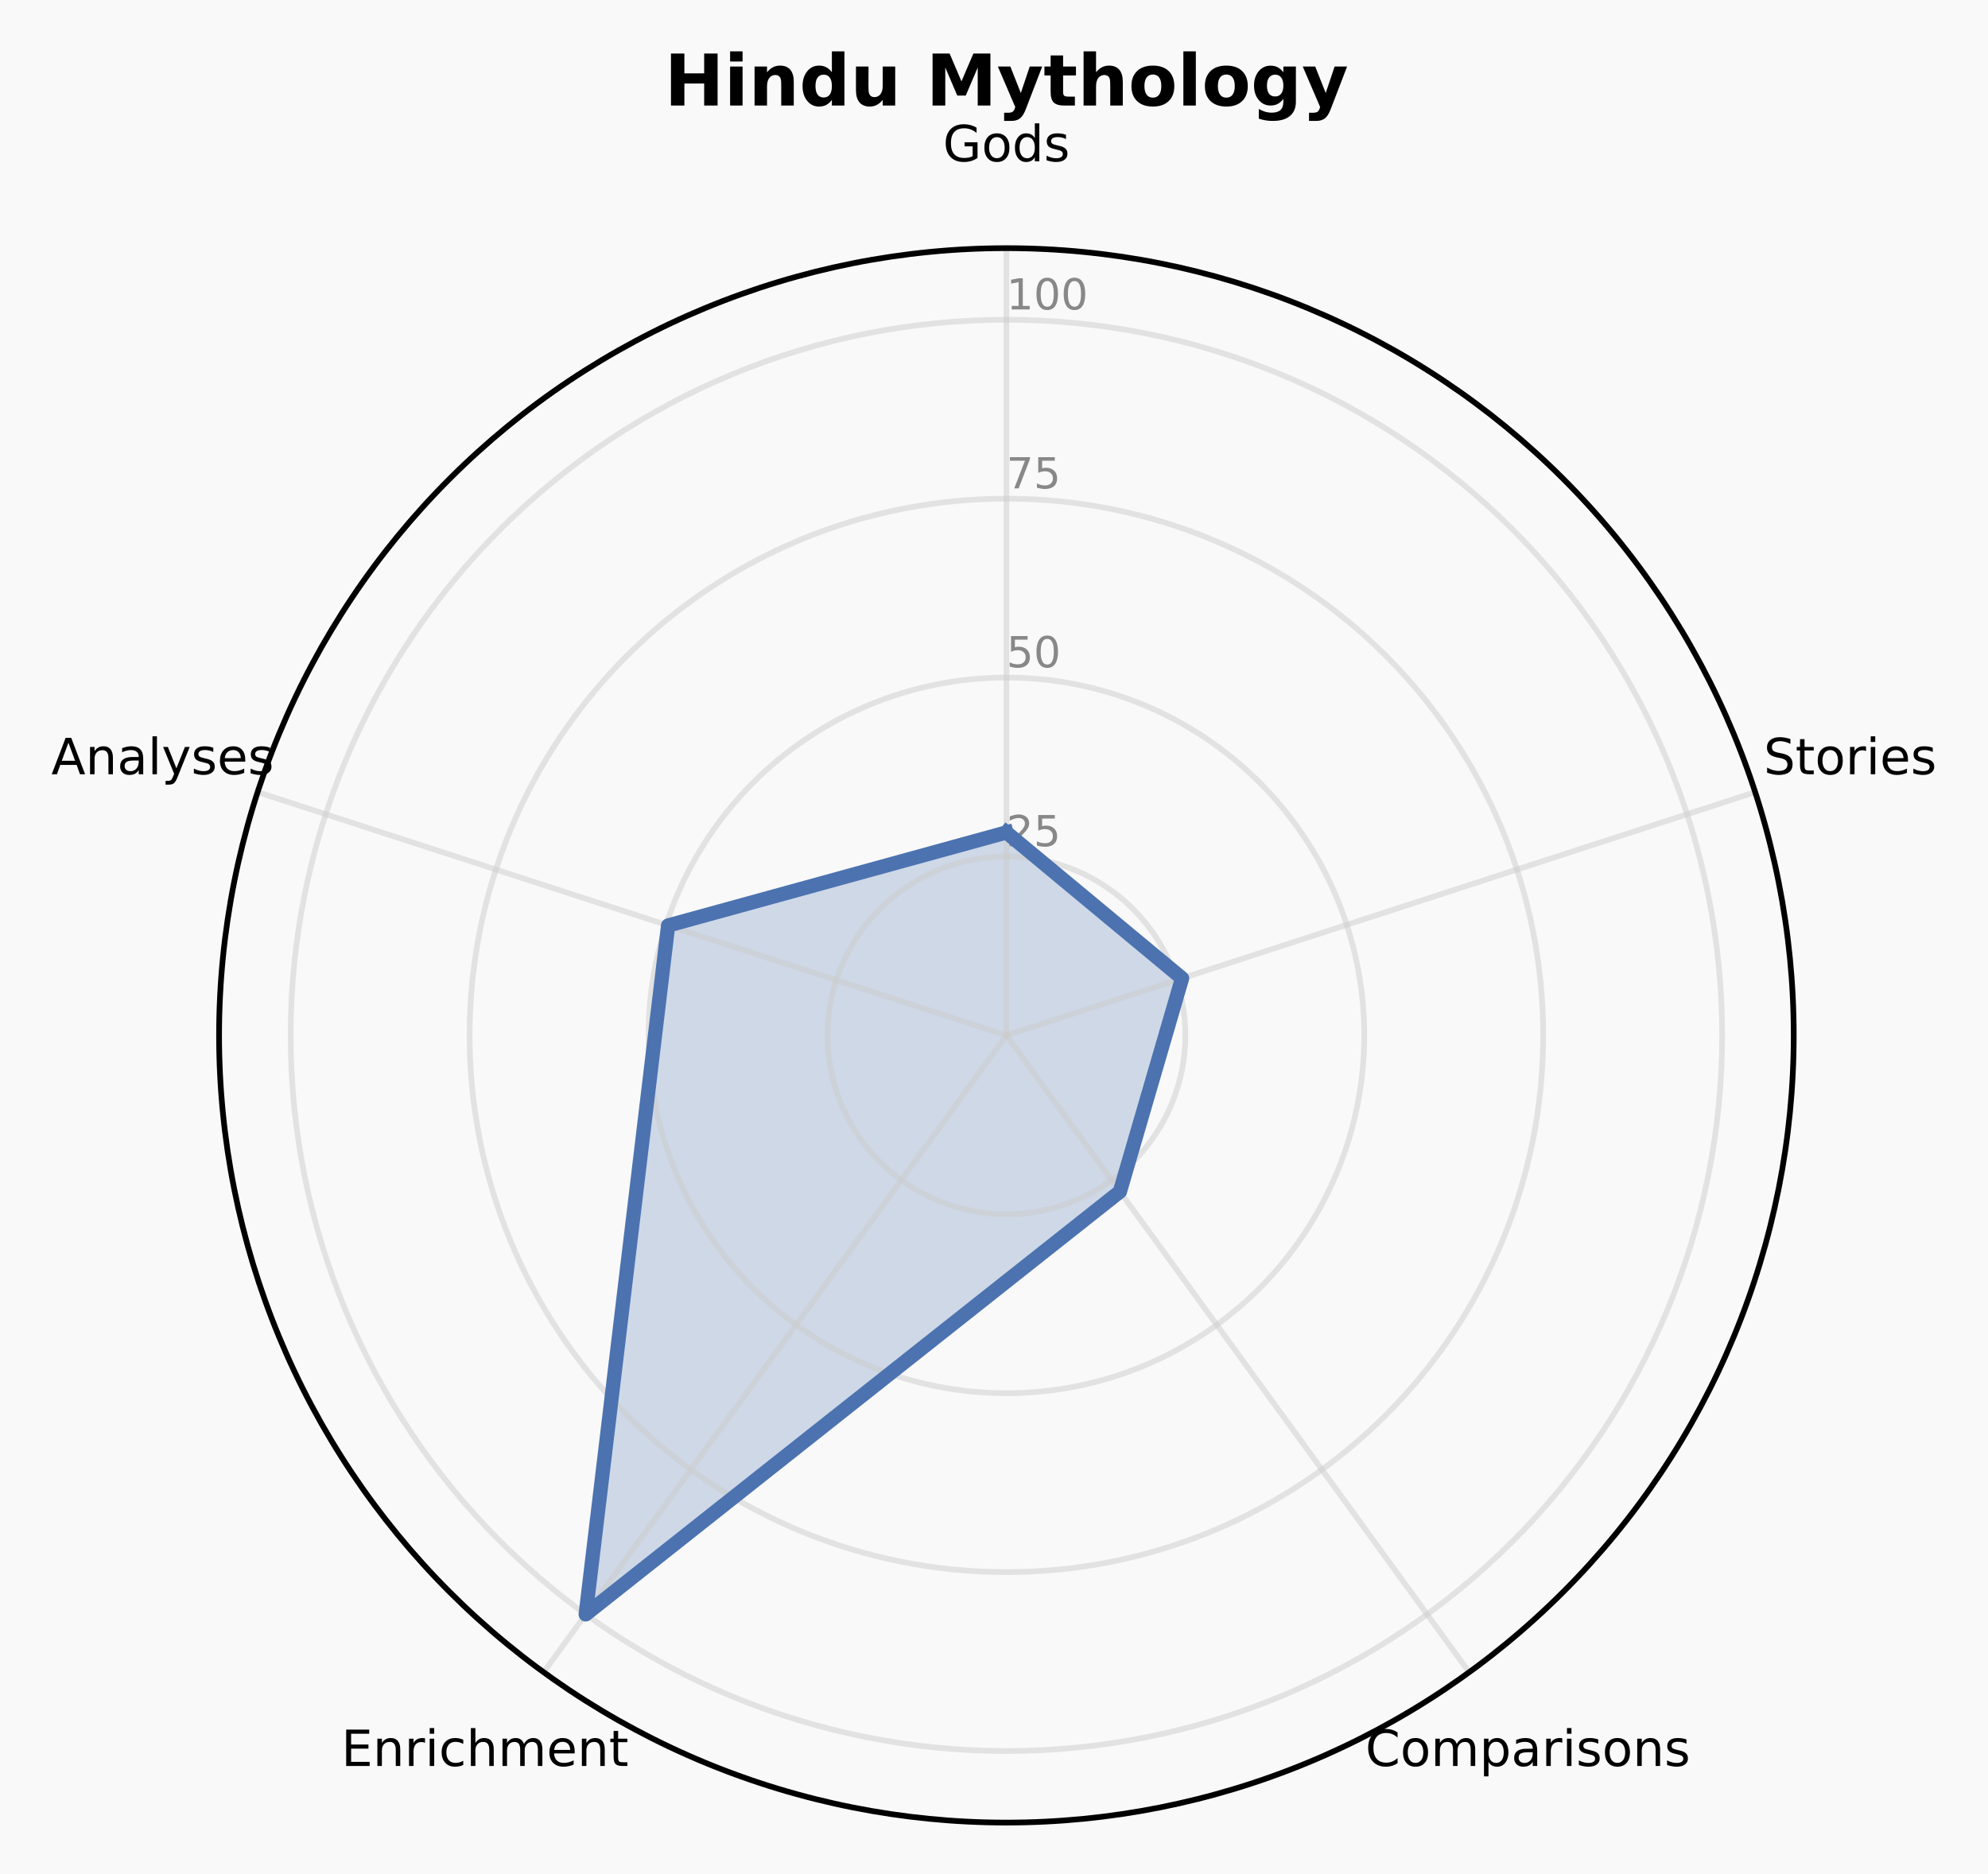
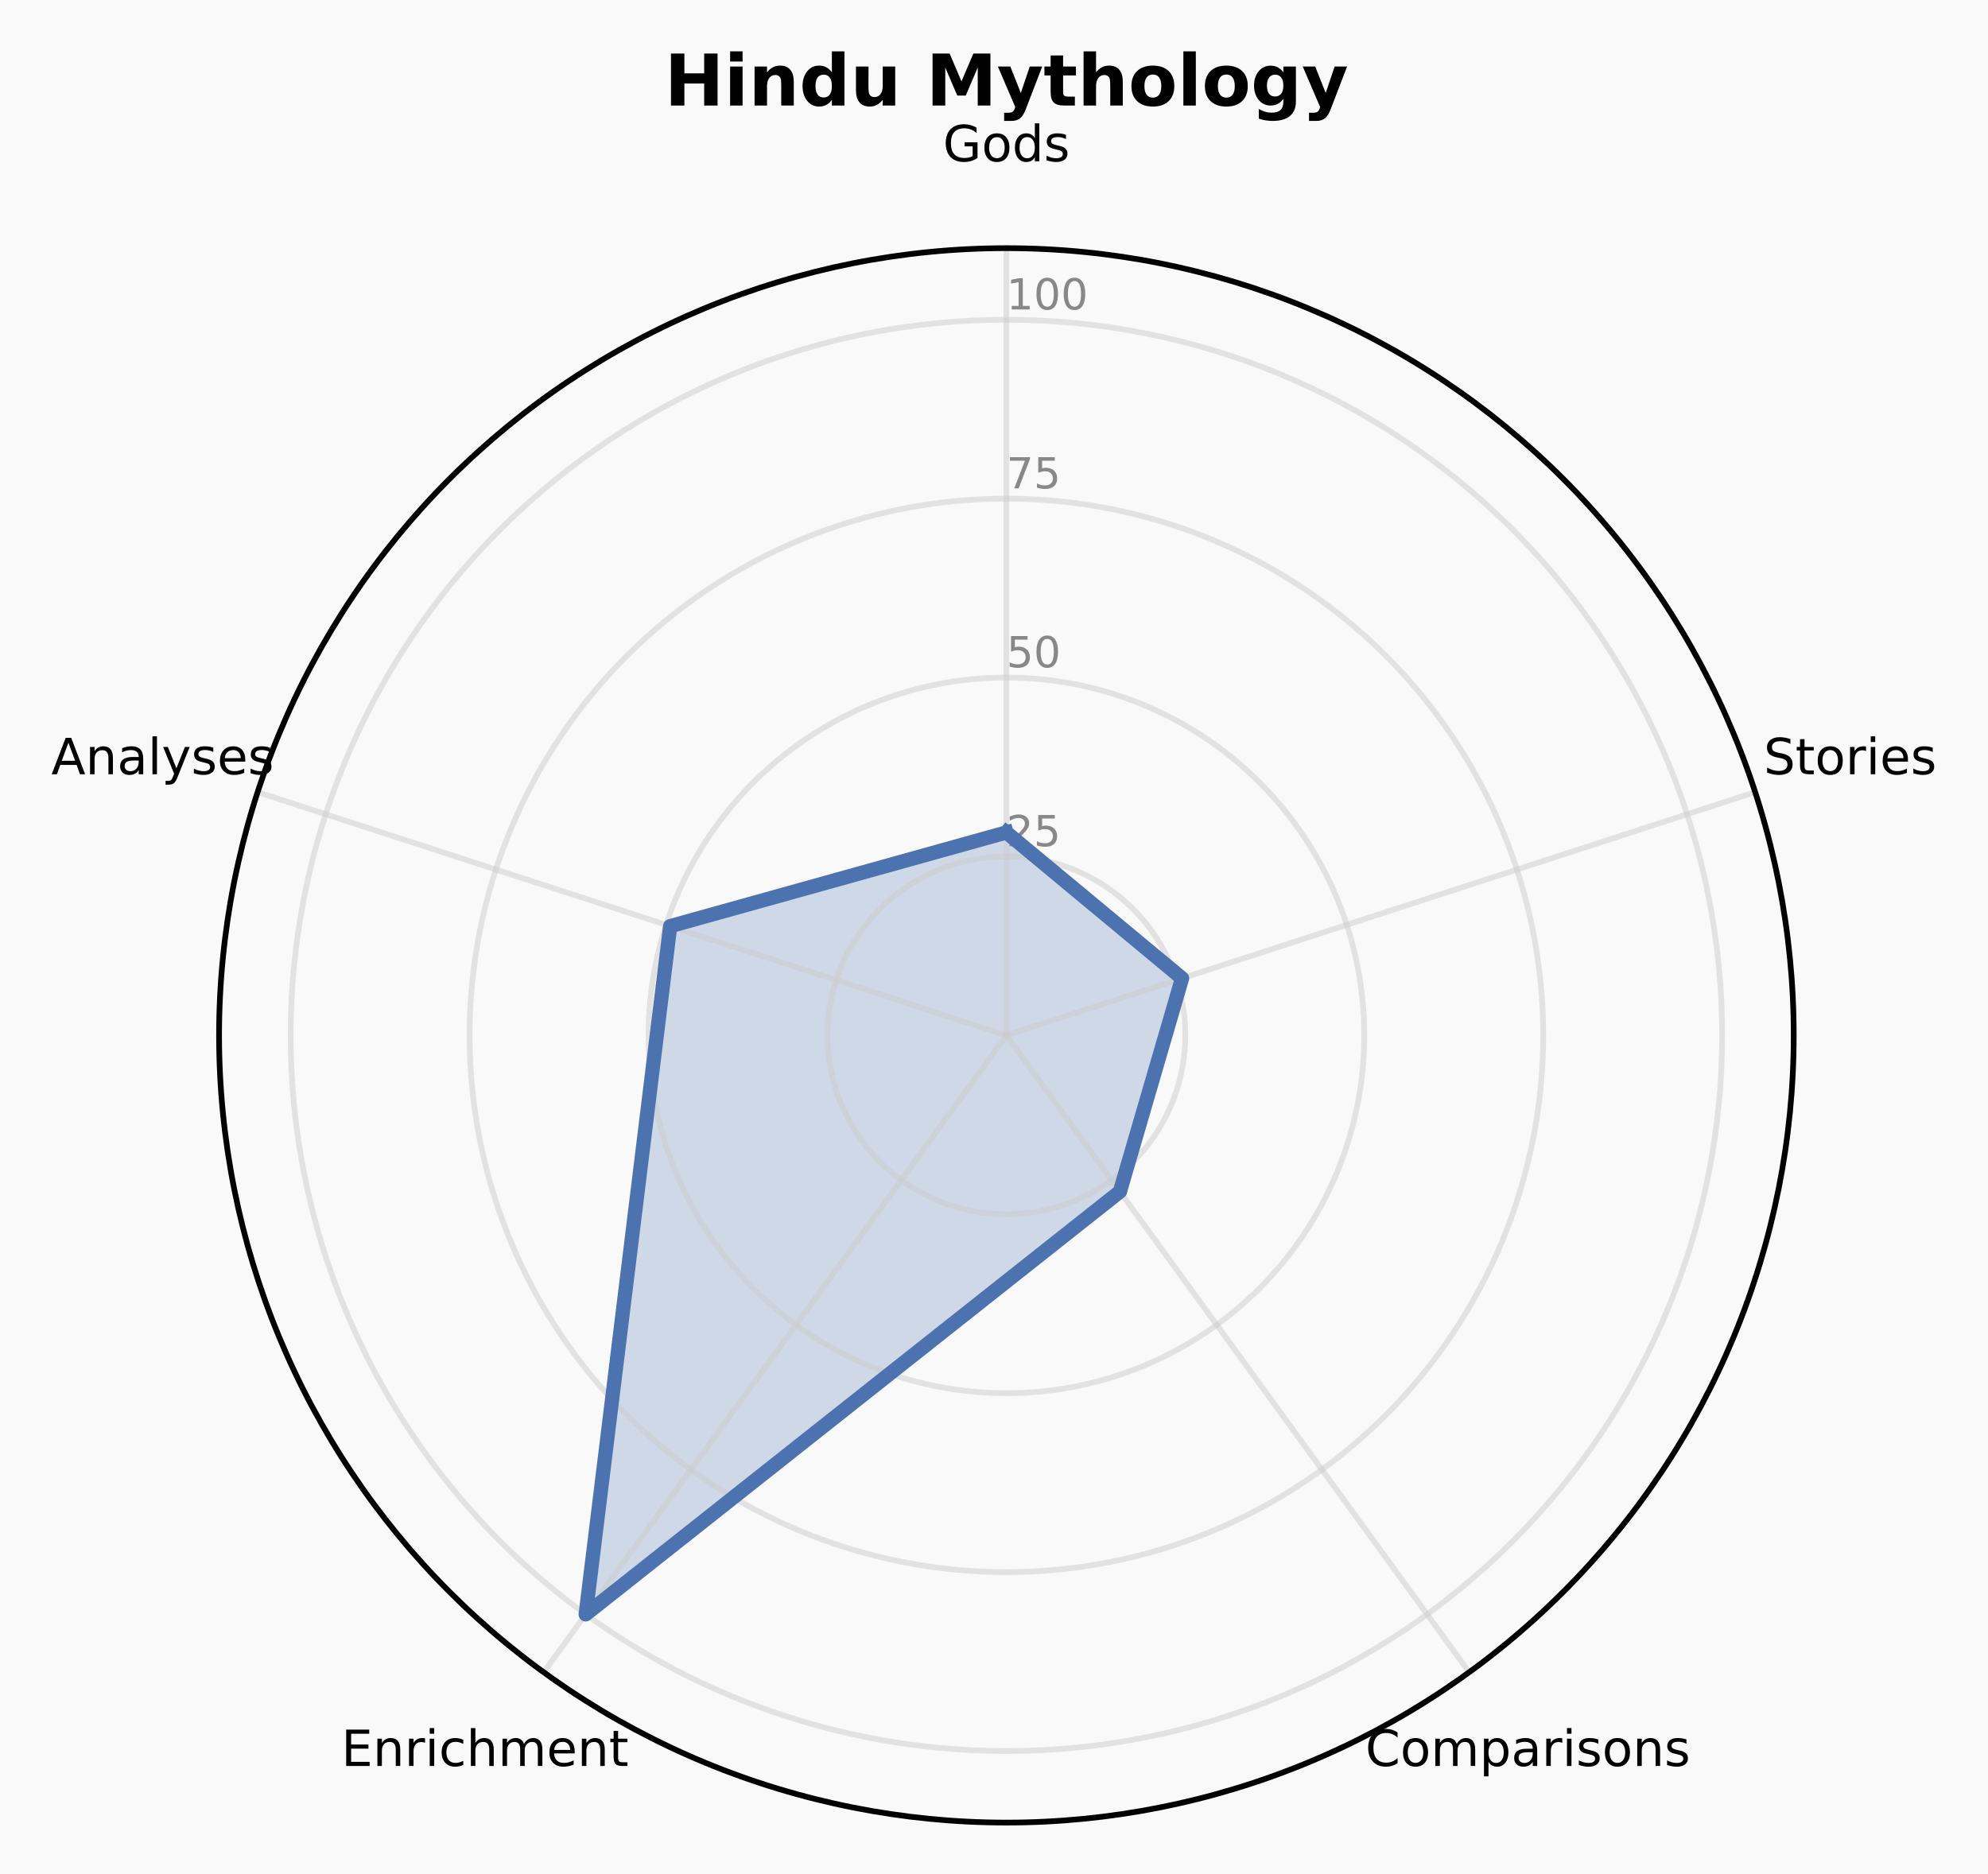
<svg xmlns="http://www.w3.org/2000/svg" xmlns:xlink="http://www.w3.org/1999/xlink" width="278.709pt" height="262.758pt" viewBox="0 0 278.709 262.758" version="1.1">
  <defs>
    <style type="text/css">*{stroke-linejoin: round; stroke-linecap: butt}</style>
  </defs>
  <g id="figure_1">
    <g id="patch_1">
      <path d="M 0 262.758  L 278.709 262.758  L 278.709 0  L 0 0  z " style="fill: #f9f9f9" />
    </g>
    <g id="axes_1">
      <g id="patch_2">
        <path d="M 251.473 145.178  C 251.473 130.683 248.618 116.329 243.071 102.938  C 237.524 89.546 229.393 77.377 219.143 67.128  C 208.894 56.878 196.725 48.748 183.334 43.201  C 169.942 37.654 155.588 34.798 141.093 34.798  C 126.598 34.798 112.244 37.654 98.853 43.201  C 85.461 48.748 73.293 56.878 63.043 67.128  C 52.794 77.377 44.663 89.546 39.116 102.938  C 33.569 116.329 30.714 130.683 30.714 145.178  C 30.714 159.673 33.569 174.027 39.116 187.418  C 44.663 200.81 52.794 212.979 63.043 223.228  C 73.293 233.478 85.461 241.609 98.853 247.155  C 112.244 252.702 126.598 255.558 141.093 255.558  C 155.588 255.558 169.942 252.702 183.334 247.155  C 196.725 241.609 208.894 233.478 219.143 223.228  C 229.393 212.979 237.524 200.81 243.071 187.418  C 248.618 174.027 251.473 159.673 251.473 145.178  M 141.093 145.178  C 141.093 145.178 141.093 145.178 141.093 145.178  C 141.093 145.178 141.093 145.178 141.093 145.178  C 141.093 145.178 141.093 145.178 141.093 145.178  C 141.093 145.178 141.093 145.178 141.093 145.178  C 141.093 145.178 141.093 145.178 141.093 145.178  C 141.093 145.178 141.093 145.178 141.093 145.178  C 141.093 145.178 141.093 145.178 141.093 145.178  C 141.093 145.178 141.093 145.178 141.093 145.178  C 141.093 145.178 141.093 145.178 141.093 145.178  C 141.093 145.178 141.093 145.178 141.093 145.178  C 141.093 145.178 141.093 145.178 141.093 145.178  C 141.093 145.178 141.093 145.178 141.093 145.178  C 141.093 145.178 141.093 145.178 141.093 145.178  C 141.093 145.178 141.093 145.178 141.093 145.178  C 141.093 145.178 141.093 145.178 141.093 145.178  C 141.093 145.178 141.093 145.178 141.093 145.178  z " style="fill: #f9f9f9" />
      </g>
      <g id="patch_3">
-         <path d="M 141.093 116.722  L 165.721 137.176  L 157.009 167.084  L 82.112 226.359  L 93.669 129.769  z " clip-path="url(#pfe07c7482f)" style="fill: #4c72b0; opacity: 0.25; stroke: #4c72b0; stroke-linejoin: miter" />
+         <path d="M 141.093 116.722  L 165.721 137.176  L 157.009 167.084  L 82.112 226.359  L 93.958 129.863  z " clip-path="url(#pc9efced1ea)" style="fill: #4c72b0; opacity: 0.25; stroke: #4c72b0; stroke-linejoin: miter" />
      </g>
      <g id="matplotlib.axis_1">
        <g id="xtick_1">
          <g id="line2d_1">
-             <path d="M 141.093 145.178  L 141.093 34.798  " clip-path="url(#pfe07c7482f)" style="fill: none; stroke: #cccccc; stroke-opacity: 0.5; stroke-width: 0.8; stroke-linecap: square" />
+             <path d="M 141.093 145.178  L 141.093 34.798  " clip-path="url(#pc9efced1ea)" style="fill: none; stroke: #cccccc; stroke-opacity: 0.5; stroke-width: 0.8; stroke-linecap: square" />
          </g>
          <g id="text_1">
            <g transform="translate(132.1945 22.61707) scale(0.07 -0.07)">
              <defs>
                <path id="DejaVuSans-2a" d="M 3809 666  L 3809 1919  L 2778 1919  L 2778 2438  L 4434 2438  L 4434 434  Q 4069 175 3628 42  Q 3188 -91 2688 -91  Q 1594 -91 976 548  Q 359 1188 359 2328  Q 359 3472 976 4111  Q 1594 4750 2688 4750  Q 3144 4750 3555 4637  Q 3966 4525 4313 4306  L 4313 3634  Q 3963 3931 3569 4081  Q 3175 4231 2741 4231  Q 1884 4231 1454 3753  Q 1025 3275 1025 2328  Q 1025 1384 1454 906  Q 1884 428 2741 428  Q 3075 428 3337 486  Q 3600 544 3809 666  z " transform="scale(0.015625)" />
                <path id="DejaVuSans-52" d="M 1959 3097  Q 1497 3097 1228 2736  Q 959 2375 959 1747  Q 959 1119 1226 758  Q 1494 397 1959 397  Q 2419 397 2687 759  Q 2956 1122 2956 1747  Q 2956 2369 2687 2733  Q 2419 3097 1959 3097  z M 1959 3584  Q 2709 3584 3137 3096  Q 3566 2609 3566 1747  Q 3566 888 3137 398  Q 2709 -91 1959 -91  Q 1206 -91 779 398  Q 353 888 353 1747  Q 353 2609 779 3096  Q 1206 3584 1959 3584  z " transform="scale(0.015625)" />
                <path id="DejaVuSans-47" d="M 2906 2969  L 2906 4863  L 3481 4863  L 3481 0  L 2906 0  L 2906 525  Q 2725 213 2448 61  Q 2172 -91 1784 -91  Q 1150 -91 751 415  Q 353 922 353 1747  Q 353 2572 751 3078  Q 1150 3584 1784 3584  Q 2172 3584 2448 3432  Q 2725 3281 2906 2969  z M 947 1747  Q 947 1113 1208 752  Q 1469 391 1925 391  Q 2381 391 2643 752  Q 2906 1113 2906 1747  Q 2906 2381 2643 2742  Q 2381 3103 1925 3103  Q 1469 3103 1208 2742  Q 947 2381 947 1747  z " transform="scale(0.015625)" />
                <path id="DejaVuSans-56" d="M 2834 3397  L 2834 2853  Q 2591 2978 2328 3040  Q 2066 3103 1784 3103  Q 1356 3103 1142 2972  Q 928 2841 928 2578  Q 928 2378 1081 2264  Q 1234 2150 1697 2047  L 1894 2003  Q 2506 1872 2764 1633  Q 3022 1394 3022 966  Q 3022 478 2636 193  Q 2250 -91 1575 -91  Q 1294 -91 989 -36  Q 684 19 347 128  L 347 722  Q 666 556 975 473  Q 1284 391 1588 391  Q 1994 391 2212 530  Q 2431 669 2431 922  Q 2431 1156 2273 1281  Q 2116 1406 1581 1522  L 1381 1569  Q 847 1681 609 1914  Q 372 2147 372 2553  Q 372 3047 722 3315  Q 1072 3584 1716 3584  Q 2034 3584 2315 3537  Q 2597 3491 2834 3397  z " transform="scale(0.015625)" />
              </defs>
              <use xlink:href="#DejaVuSans-2a" />
              <use xlink:href="#DejaVuSans-52" transform="translate(77.48438 0)" />
              <use xlink:href="#DejaVuSans-47" transform="translate(138.6719 0)" />
              <use xlink:href="#DejaVuSans-56" transform="translate(202.1562 0)" />
            </g>
          </g>
        </g>
        <g id="xtick_2">
          <g id="line2d_2">
-             <path d="M 141.093 145.178  L 246.07 111.069  " clip-path="url(#pfe07c7482f)" style="fill: none; stroke: #cccccc; stroke-opacity: 0.5; stroke-width: 0.8; stroke-linecap: square" />
+             <path d="M 141.093 145.178  L 246.07 111.069  " clip-path="url(#pc9efced1ea)" style="fill: none; stroke: #cccccc; stroke-opacity: 0.5; stroke-width: 0.8; stroke-linecap: square" />
          </g>
          <g id="text_2">
            <g transform="translate(247.2616 108.5613) scale(0.07 -0.07)">
              <defs>
                <path id="DejaVuSans-36" d="M 3425 4513  L 3425 3897  Q 3066 4069 2747 4153  Q 2428 4238 2131 4238  Q 1616 4238 1336 4038  Q 1056 3838 1056 3469  Q 1056 3159 1242 3001  Q 1428 2844 1947 2747  L 2328 2669  Q 3034 2534 3370 2195  Q 3706 1856 3706 1288  Q 3706 609 3251 259  Q 2797 -91 1919 -91  Q 1588 -91 1214 -16  Q 841 59 441 206  L 441 856  Q 825 641 1194 531  Q 1563 422 1919 422  Q 2459 422 2753 634  Q 3047 847 3047 1241  Q 3047 1584 2836 1778  Q 2625 1972 2144 2069  L 1759 2144  Q 1053 2284 737 2584  Q 422 2884 422 3419  Q 422 4038 858 4394  Q 1294 4750 2059 4750  Q 2388 4750 2728 4690  Q 3069 4631 3425 4513  z " transform="scale(0.015625)" />
                <path id="DejaVuSans-57" d="M 1172 4494  L 1172 3500  L 2356 3500  L 2356 3053  L 1172 3053  L 1172 1153  Q 1172 725 1289 603  Q 1406 481 1766 481  L 2356 481  L 2356 0  L 1766 0  Q 1100 0 847 248  Q 594 497 594 1153  L 594 3053  L 172 3053  L 172 3500  L 594 3500  L 594 4494  L 1172 4494  z " transform="scale(0.015625)" />
                <path id="DejaVuSans-55" d="M 2631 2963  Q 2534 3019 2420 3045  Q 2306 3072 2169 3072  Q 1681 3072 1420 2755  Q 1159 2438 1159 1844  L 1159 0  L 581 0  L 581 3500  L 1159 3500  L 1159 2956  Q 1341 3275 1631 3429  Q 1922 3584 2338 3584  Q 2397 3584 2469 3576  Q 2541 3569 2628 3553  L 2631 2963  z " transform="scale(0.015625)" />
                <path id="DejaVuSans-4c" d="M 603 3500  L 1178 3500  L 1178 0  L 603 0  L 603 3500  z M 603 4863  L 1178 4863  L 1178 4134  L 603 4134  L 603 4863  z " transform="scale(0.015625)" />
                <path id="DejaVuSans-48" d="M 3597 1894  L 3597 1613  L 953 1613  Q 991 1019 1311 708  Q 1631 397 2203 397  Q 2534 397 2845 478  Q 3156 559 3463 722  L 3463 178  Q 3153 47 2828 -22  Q 2503 -91 2169 -91  Q 1331 -91 842 396  Q 353 884 353 1716  Q 353 2575 817 3079  Q 1281 3584 2069 3584  Q 2775 3584 3186 3129  Q 3597 2675 3597 1894  z M 3022 2063  Q 3016 2534 2758 2815  Q 2500 3097 2075 3097  Q 1594 3097 1305 2825  Q 1016 2553 972 2059  L 3022 2063  z " transform="scale(0.015625)" />
              </defs>
              <use xlink:href="#DejaVuSans-36" />
              <use xlink:href="#DejaVuSans-57" transform="translate(63.48438 0)" />
              <use xlink:href="#DejaVuSans-52" transform="translate(102.6875 0)" />
              <use xlink:href="#DejaVuSans-55" transform="translate(163.875 0)" />
              <use xlink:href="#DejaVuSans-4c" transform="translate(204.9844 0)" />
              <use xlink:href="#DejaVuSans-48" transform="translate(232.7656 0)" />
              <use xlink:href="#DejaVuSans-56" transform="translate(294.2969 0)" />
            </g>
          </g>
        </g>
        <g id="xtick_3">
          <g id="line2d_3">
-             <path d="M 141.093 145.178  L 205.973 234.477  " clip-path="url(#pfe07c7482f)" style="fill: none; stroke: #cccccc; stroke-opacity: 0.5; stroke-width: 0.8; stroke-linecap: square" />
+             <path d="M 141.093 145.178  L 205.973 234.477  " clip-path="url(#pc9efced1ea)" style="fill: none; stroke: #cccccc; stroke-opacity: 0.5; stroke-width: 0.8; stroke-linecap: square" />
          </g>
          <g id="text_3">
            <g transform="translate(191.4228 247.6219) scale(0.07 -0.07)">
              <defs>
                <path id="DejaVuSans-26" d="M 4122 4306  L 4122 3641  Q 3803 3938 3442 4084  Q 3081 4231 2675 4231  Q 1875 4231 1450 3742  Q 1025 3253 1025 2328  Q 1025 1406 1450 917  Q 1875 428 2675 428  Q 3081 428 3442 575  Q 3803 722 4122 1019  L 4122 359  Q 3791 134 3420 21  Q 3050 -91 2638 -91  Q 1578 -91 968 557  Q 359 1206 359 2328  Q 359 3453 968 4101  Q 1578 4750 2638 4750  Q 3056 4750 3426 4639  Q 3797 4528 4122 4306  z " transform="scale(0.015625)" />
                <path id="DejaVuSans-50" d="M 3328 2828  Q 3544 3216 3844 3400  Q 4144 3584 4550 3584  Q 5097 3584 5394 3201  Q 5691 2819 5691 2113  L 5691 0  L 5113 0  L 5113 2094  Q 5113 2597 4934 2840  Q 4756 3084 4391 3084  Q 3944 3084 3684 2787  Q 3425 2491 3425 1978  L 3425 0  L 2847 0  L 2847 2094  Q 2847 2600 2669 2842  Q 2491 3084 2119 3084  Q 1678 3084 1418 2786  Q 1159 2488 1159 1978  L 1159 0  L 581 0  L 581 3500  L 1159 3500  L 1159 2956  Q 1356 3278 1631 3431  Q 1906 3584 2284 3584  Q 2666 3584 2933 3390  Q 3200 3197 3328 2828  z " transform="scale(0.015625)" />
                <path id="DejaVuSans-53" d="M 1159 525  L 1159 -1331  L 581 -1331  L 581 3500  L 1159 3500  L 1159 2969  Q 1341 3281 1617 3432  Q 1894 3584 2278 3584  Q 2916 3584 3314 3078  Q 3713 2572 3713 1747  Q 3713 922 3314 415  Q 2916 -91 2278 -91  Q 1894 -91 1617 61  Q 1341 213 1159 525  z M 3116 1747  Q 3116 2381 2855 2742  Q 2594 3103 2138 3103  Q 1681 3103 1420 2742  Q 1159 2381 1159 1747  Q 1159 1113 1420 752  Q 1681 391 2138 391  Q 2594 391 2855 752  Q 3116 1113 3116 1747  z " transform="scale(0.015625)" />
                <path id="DejaVuSans-44" d="M 2194 1759  Q 1497 1759 1228 1600  Q 959 1441 959 1056  Q 959 750 1161 570  Q 1363 391 1709 391  Q 2188 391 2477 730  Q 2766 1069 2766 1631  L 2766 1759  L 2194 1759  z M 3341 1997  L 3341 0  L 2766 0  L 2766 531  Q 2569 213 2275 61  Q 1981 -91 1556 -91  Q 1019 -91 701 211  Q 384 513 384 1019  Q 384 1609 779 1909  Q 1175 2209 1959 2209  L 2766 2209  L 2766 2266  Q 2766 2663 2505 2880  Q 2244 3097 1772 3097  Q 1472 3097 1187 3025  Q 903 2953 641 2809  L 641 3341  Q 956 3463 1253 3523  Q 1550 3584 1831 3584  Q 2591 3584 2966 3190  Q 3341 2797 3341 1997  z " transform="scale(0.015625)" />
                <path id="DejaVuSans-51" d="M 3513 2113  L 3513 0  L 2938 0  L 2938 2094  Q 2938 2591 2744 2837  Q 2550 3084 2163 3084  Q 1697 3084 1428 2787  Q 1159 2491 1159 1978  L 1159 0  L 581 0  L 581 3500  L 1159 3500  L 1159 2956  Q 1366 3272 1645 3428  Q 1925 3584 2291 3584  Q 2894 3584 3203 3211  Q 3513 2838 3513 2113  z " transform="scale(0.015625)" />
              </defs>
              <use xlink:href="#DejaVuSans-26" />
              <use xlink:href="#DejaVuSans-52" transform="translate(69.82812 0)" />
              <use xlink:href="#DejaVuSans-50" transform="translate(131.0156 0)" />
              <use xlink:href="#DejaVuSans-53" transform="translate(228.4219 0)" />
              <use xlink:href="#DejaVuSans-44" transform="translate(291.9062 0)" />
              <use xlink:href="#DejaVuSans-55" transform="translate(353.1875 0)" />
              <use xlink:href="#DejaVuSans-4c" transform="translate(394.2969 0)" />
              <use xlink:href="#DejaVuSans-56" transform="translate(422.0781 0)" />
              <use xlink:href="#DejaVuSans-52" transform="translate(474.1719 0)" />
              <use xlink:href="#DejaVuSans-51" transform="translate(535.3594 0)" />
              <use xlink:href="#DejaVuSans-56" transform="translate(598.7344 0)" />
            </g>
          </g>
        </g>
        <g id="xtick_4">
          <g id="line2d_4">
-             <path d="M 141.093 145.178  L 76.214 234.477  " clip-path="url(#pfe07c7482f)" style="fill: none; stroke: #cccccc; stroke-opacity: 0.5; stroke-width: 0.8; stroke-linecap: square" />
+             <path d="M 141.093 145.178  L 76.214 234.477  " clip-path="url(#pc9efced1ea)" style="fill: none; stroke: #cccccc; stroke-opacity: 0.5; stroke-width: 0.8; stroke-linecap: square" />
          </g>
          <g id="text_4">
            <g transform="translate(47.8483 247.6219) scale(0.07 -0.07)">
              <defs>
                <path id="DejaVuSans-28" d="M 628 4666  L 3578 4666  L 3578 4134  L 1259 4134  L 1259 2753  L 3481 2753  L 3481 2222  L 1259 2222  L 1259 531  L 3634 531  L 3634 0  L 628 0  L 628 4666  z " transform="scale(0.015625)" />
                <path id="DejaVuSans-46" d="M 3122 3366  L 3122 2828  Q 2878 2963 2633 3030  Q 2388 3097 2138 3097  Q 1578 3097 1268 2742  Q 959 2388 959 1747  Q 959 1106 1268 751  Q 1578 397 2138 397  Q 2388 397 2633 464  Q 2878 531 3122 666  L 3122 134  Q 2881 22 2623 -34  Q 2366 -91 2075 -91  Q 1284 -91 818 406  Q 353 903 353 1747  Q 353 2603 823 3093  Q 1294 3584 2113 3584  Q 2378 3584 2631 3529  Q 2884 3475 3122 3366  z " transform="scale(0.015625)" />
                <path id="DejaVuSans-4b" d="M 3513 2113  L 3513 0  L 2938 0  L 2938 2094  Q 2938 2591 2744 2837  Q 2550 3084 2163 3084  Q 1697 3084 1428 2787  Q 1159 2491 1159 1978  L 1159 0  L 581 0  L 581 4863  L 1159 4863  L 1159 2956  Q 1366 3272 1645 3428  Q 1925 3584 2291 3584  Q 2894 3584 3203 3211  Q 3513 2838 3513 2113  z " transform="scale(0.015625)" />
              </defs>
              <use xlink:href="#DejaVuSans-28" />
              <use xlink:href="#DejaVuSans-51" transform="translate(63.1875 0)" />
              <use xlink:href="#DejaVuSans-55" transform="translate(126.5625 0)" />
              <use xlink:href="#DejaVuSans-4c" transform="translate(167.6719 0)" />
              <use xlink:href="#DejaVuSans-46" transform="translate(195.4531 0)" />
              <use xlink:href="#DejaVuSans-4b" transform="translate(250.4375 0)" />
              <use xlink:href="#DejaVuSans-50" transform="translate(313.8125 0)" />
              <use xlink:href="#DejaVuSans-48" transform="translate(411.2188 0)" />
              <use xlink:href="#DejaVuSans-51" transform="translate(472.75 0)" />
              <use xlink:href="#DejaVuSans-57" transform="translate(536.125 0)" />
            </g>
          </g>
        </g>
        <g id="xtick_5">
          <g id="line2d_5">
-             <path d="M 141.093 145.178  L 36.116 111.069  " clip-path="url(#pfe07c7482f)" style="fill: none; stroke: #cccccc; stroke-opacity: 0.5; stroke-width: 0.8; stroke-linecap: square" />
+             <path d="M 141.093 145.178  L 36.116 111.069  " clip-path="url(#pc9efced1ea)" style="fill: none; stroke: #cccccc; stroke-opacity: 0.5; stroke-width: 0.8; stroke-linecap: square" />
          </g>
          <g id="text_5">
            <g transform="translate(7.2 108.5613) scale(0.07 -0.07)">
              <defs>
                <path id="DejaVuSans-24" d="M 2188 4044  L 1331 1722  L 3047 1722  L 2188 4044  z M 1831 4666  L 2547 4666  L 4325 0  L 3669 0  L 3244 1197  L 1141 1197  L 716 0  L 50 0  L 1831 4666  z " transform="scale(0.015625)" />
                <path id="DejaVuSans-4f" d="M 603 4863  L 1178 4863  L 1178 0  L 603 0  L 603 4863  z " transform="scale(0.015625)" />
                <path id="DejaVuSans-5c" d="M 2059 -325  Q 1816 -950 1584 -1140  Q 1353 -1331 966 -1331  L 506 -1331  L 506 -850  L 844 -850  Q 1081 -850 1212 -737  Q 1344 -625 1503 -206  L 1606 56  L 191 3500  L 800 3500  L 1894 763  L 2988 3500  L 3597 3500  L 2059 -325  z " transform="scale(0.015625)" />
              </defs>
              <use xlink:href="#DejaVuSans-24" />
              <use xlink:href="#DejaVuSans-51" transform="translate(68.40625 0)" />
              <use xlink:href="#DejaVuSans-44" transform="translate(131.7812 0)" />
              <use xlink:href="#DejaVuSans-4f" transform="translate(193.0625 0)" />
              <use xlink:href="#DejaVuSans-5c" transform="translate(220.8438 0)" />
              <use xlink:href="#DejaVuSans-56" transform="translate(280.0312 0)" />
              <use xlink:href="#DejaVuSans-48" transform="translate(332.125 0)" />
              <use xlink:href="#DejaVuSans-56" transform="translate(393.6562 0)" />
            </g>
          </g>
        </g>
      </g>
      <g id="matplotlib.axis_2">
        <g id="ytick_1">
          <g id="line2d_6">
-             <path d="M 141.093 120.092  C 144.388 120.092 147.65 120.741 150.693 122.001  C 153.737 123.262 156.503 125.11 158.832 127.439  C 161.161 129.769 163.009 132.534 164.27 135.578  C 165.531 138.621 166.18 141.884 166.18 145.178  C 166.18 148.472 165.531 151.735 164.27 154.778  C 163.009 157.822 161.161 160.587 158.832 162.917  C 156.503 165.246 153.737 167.094 150.693 168.355  C 147.65 169.615 144.388 170.264 141.093 170.264  C 137.799 170.264 134.537 169.615 131.493 168.355  C 128.45 167.094 125.684 165.246 123.355 162.917  C 121.025 160.587 119.177 157.822 117.917 154.778  C 116.656 151.735 116.007 148.472 116.007 145.178  C 116.007 141.884 116.656 138.621 117.917 135.578  C 119.177 132.534 121.025 129.769 123.355 127.439  C 125.684 125.11 128.45 123.262 131.493 122.001  C 134.537 120.741 137.799 120.092 141.093 120.092  " clip-path="url(#pfe07c7482f)" style="fill: none; stroke: #cccccc; stroke-opacity: 0.5; stroke-width: 0.8; stroke-linecap: square" />
+             <path d="M 141.093 120.092  C 144.388 120.092 147.65 120.741 150.693 122.001  C 153.737 123.262 156.503 125.11 158.832 127.439  C 161.161 129.769 163.009 132.534 164.27 135.578  C 165.531 138.621 166.18 141.884 166.18 145.178  C 166.18 148.472 165.531 151.735 164.27 154.778  C 163.009 157.822 161.161 160.587 158.832 162.917  C 156.503 165.246 153.737 167.094 150.693 168.355  C 147.65 169.615 144.388 170.264 141.093 170.264  C 137.799 170.264 134.537 169.615 131.493 168.355  C 128.45 167.094 125.684 165.246 123.355 162.917  C 121.025 160.587 119.177 157.822 117.917 154.778  C 116.656 151.735 116.007 148.472 116.007 145.178  C 116.007 141.884 116.656 138.621 117.917 135.578  C 119.177 132.534 121.025 129.769 123.355 127.439  C 125.684 125.11 128.45 123.262 131.493 122.001  C 134.537 120.741 137.799 120.092 141.093 120.092  " clip-path="url(#pc9efced1ea)" style="fill: none; stroke: #cccccc; stroke-opacity: 0.5; stroke-width: 0.8; stroke-linecap: square" />
          </g>
          <g id="text_6">
            <g style="fill: #888888" transform="translate(141.0933 118.6504) scale(0.06 -0.06)">
              <defs>
                <path id="DejaVuSans-15" d="M 1228 531  L 3431 531  L 3431 0  L 469 0  L 469 531  Q 828 903 1448 1529  Q 2069 2156 2228 2338  Q 2531 2678 2651 2914  Q 2772 3150 2772 3378  Q 2772 3750 2511 3984  Q 2250 4219 1831 4219  Q 1534 4219 1204 4116  Q 875 4013 500 3803  L 500 4441  Q 881 4594 1212 4672  Q 1544 4750 1819 4750  Q 2544 4750 2975 4387  Q 3406 4025 3406 3419  Q 3406 3131 3298 2873  Q 3191 2616 2906 2266  Q 2828 2175 2409 1742  Q 1991 1309 1228 531  z " transform="scale(0.015625)" />
                <path id="DejaVuSans-18" d="M 691 4666  L 3169 4666  L 3169 4134  L 1269 4134  L 1269 2991  Q 1406 3038 1543 3061  Q 1681 3084 1819 3084  Q 2600 3084 3056 2656  Q 3513 2228 3513 1497  Q 3513 744 3044 326  Q 2575 -91 1722 -91  Q 1428 -91 1123 -41  Q 819 9 494 109  L 494 744  Q 775 591 1075 516  Q 1375 441 1709 441  Q 2250 441 2565 725  Q 2881 1009 2881 1497  Q 2881 1984 2565 2268  Q 2250 2553 1709 2553  Q 1456 2553 1204 2497  Q 953 2441 691 2322  L 691 4666  z " transform="scale(0.015625)" />
              </defs>
              <use xlink:href="#DejaVuSans-15" />
              <use xlink:href="#DejaVuSans-18" transform="translate(63.625 0)" />
            </g>
          </g>
        </g>
        <g id="ytick_2">
          <g id="line2d_7">
-             <path d="M 141.093 95.005  C 147.682 95.005 154.206 96.303 160.293 98.825  C 166.381 101.346 171.912 105.042 176.571 109.701  C 181.229 114.36 184.925 119.891 187.447 125.978  C 189.968 132.065 191.266 138.589 191.266 145.178  C 191.266 151.767 189.968 158.291 187.447 164.378  C 184.925 170.465 181.229 175.997 176.571 180.655  C 171.912 185.314 166.381 189.01 160.293 191.531  C 154.206 194.053 147.682 195.351 141.093 195.351  C 134.505 195.351 127.98 194.053 121.893 191.531  C 115.806 189.01 110.275 185.314 105.616 180.655  C 100.957 175.997 97.261 170.465 94.74 164.378  C 92.219 158.291 90.921 151.767 90.921 145.178  C 90.921 138.589 92.219 132.065 94.74 125.978  C 97.261 119.891 100.957 114.36 105.616 109.701  C 110.275 105.042 115.806 101.346 121.893 98.825  C 127.98 96.303 134.505 95.005 141.093 95.005  " clip-path="url(#pfe07c7482f)" style="fill: none; stroke: #cccccc; stroke-opacity: 0.5; stroke-width: 0.8; stroke-linecap: square" />
+             <path d="M 141.093 95.005  C 147.682 95.005 154.206 96.303 160.293 98.825  C 166.381 101.346 171.912 105.042 176.571 109.701  C 181.229 114.36 184.925 119.891 187.447 125.978  C 189.968 132.065 191.266 138.589 191.266 145.178  C 191.266 151.767 189.968 158.291 187.447 164.378  C 184.925 170.465 181.229 175.997 176.571 180.655  C 171.912 185.314 166.381 189.01 160.293 191.531  C 154.206 194.053 147.682 195.351 141.093 195.351  C 134.505 195.351 127.98 194.053 121.893 191.531  C 115.806 189.01 110.275 185.314 105.616 180.655  C 100.957 175.997 97.261 170.465 94.74 164.378  C 92.219 158.291 90.921 151.767 90.921 145.178  C 90.921 138.589 92.219 132.065 94.74 125.978  C 97.261 119.891 100.957 114.36 105.616 109.701  C 110.275 105.042 115.806 101.346 121.893 98.825  C 127.98 96.303 134.505 95.005 141.093 95.005  " clip-path="url(#pc9efced1ea)" style="fill: none; stroke: #cccccc; stroke-opacity: 0.5; stroke-width: 0.8; stroke-linecap: square" />
          </g>
          <g id="text_7">
            <g style="fill: #888888" transform="translate(141.0933 93.56408) scale(0.06 -0.06)">
              <defs>
                <path id="DejaVuSans-13" d="M 2034 4250  Q 1547 4250 1301 3770  Q 1056 3291 1056 2328  Q 1056 1369 1301 889  Q 1547 409 2034 409  Q 2525 409 2770 889  Q 3016 1369 3016 2328  Q 3016 3291 2770 3770  Q 2525 4250 2034 4250  z M 2034 4750  Q 2819 4750 3233 4129  Q 3647 3509 3647 2328  Q 3647 1150 3233 529  Q 2819 -91 2034 -91  Q 1250 -91 836 529  Q 422 1150 422 2328  Q 422 3509 836 4129  Q 1250 4750 2034 4750  z " transform="scale(0.015625)" />
              </defs>
              <use xlink:href="#DejaVuSans-18" />
              <use xlink:href="#DejaVuSans-13" transform="translate(63.625 0)" />
            </g>
          </g>
        </g>
        <g id="ytick_3">
          <g id="line2d_8">
-             <path d="M 141.093 69.919  C 150.976 69.919 160.763 71.866 169.894 75.648  C 179.024 79.43 187.321 84.974 194.309 91.962  C 201.298 98.95 206.841 107.247 210.623 116.378  C 214.405 125.508 216.352 135.295 216.352 145.178  C 216.352 155.061 214.405 164.848 210.623 173.978  C 206.841 183.109 201.298 191.406 194.309 198.394  C 187.321 205.382 179.024 210.926 169.894 214.708  C 160.763 218.49 150.976 220.437 141.093 220.437  C 131.21 220.437 121.424 218.49 112.293 214.708  C 103.162 210.926 94.866 205.382 87.877 198.394  C 80.889 191.406 75.345 183.109 71.563 173.978  C 67.781 164.848 65.834 155.061 65.834 145.178  C 65.834 135.295 67.781 125.508 71.563 116.378  C 75.345 107.247 80.889 98.95 87.877 91.962  C 94.866 84.974 103.162 79.43 112.293 75.648  C 121.424 71.866 131.21 69.919 141.093 69.919  " clip-path="url(#pfe07c7482f)" style="fill: none; stroke: #cccccc; stroke-opacity: 0.5; stroke-width: 0.8; stroke-linecap: square" />
+             <path d="M 141.093 69.919  C 150.976 69.919 160.763 71.866 169.894 75.648  C 179.024 79.43 187.321 84.974 194.309 91.962  C 201.298 98.95 206.841 107.247 210.623 116.378  C 214.405 125.508 216.352 135.295 216.352 145.178  C 216.352 155.061 214.405 164.848 210.623 173.978  C 206.841 183.109 201.298 191.406 194.309 198.394  C 187.321 205.382 179.024 210.926 169.894 214.708  C 160.763 218.49 150.976 220.437 141.093 220.437  C 131.21 220.437 121.424 218.49 112.293 214.708  C 103.162 210.926 94.866 205.382 87.877 198.394  C 80.889 191.406 75.345 183.109 71.563 173.978  C 67.781 164.848 65.834 155.061 65.834 145.178  C 65.834 135.295 67.781 125.508 71.563 116.378  C 75.345 107.247 80.889 98.95 87.877 91.962  C 94.866 84.974 103.162 79.43 112.293 75.648  C 121.424 71.866 131.21 69.919 141.093 69.919  " clip-path="url(#pc9efced1ea)" style="fill: none; stroke: #cccccc; stroke-opacity: 0.5; stroke-width: 0.8; stroke-linecap: square" />
          </g>
          <g id="text_8">
            <g style="fill: #888888" transform="translate(141.0933 68.47781) scale(0.06 -0.06)">
              <defs>
                <path id="DejaVuSans-1a" d="M 525 4666  L 3525 4666  L 3525 4397  L 1831 0  L 1172 0  L 2766 4134  L 525 4134  L 525 4666  z " transform="scale(0.015625)" />
              </defs>
              <use xlink:href="#DejaVuSans-1a" />
              <use xlink:href="#DejaVuSans-18" transform="translate(63.625 0)" />
            </g>
          </g>
        </g>
        <g id="ytick_4">
          <g id="line2d_9">
-             <path d="M 141.093 44.833  C 154.27 44.833 167.32 47.429 179.494 52.471  C 191.668 57.514 202.73 64.906 212.048 74.223  C 221.366 83.541 228.757 94.603 233.8 106.778  C 238.843 118.952 241.438 132.001 241.438 145.178  C 241.438 158.355 238.843 171.404 233.8 183.578  C 228.757 195.753 221.366 206.815 212.048 216.133  C 202.73 225.45 191.668 232.842 179.494 237.885  C 167.32 242.927 154.27 245.523 141.093 245.523  C 127.916 245.523 114.867 242.927 102.693 237.885  C 90.519 232.842 79.456 225.45 70.139 216.133  C 60.821 206.815 53.429 195.753 48.387 183.578  C 43.344 171.404 40.748 158.355 40.748 145.178  C 40.748 132.001 43.344 118.952 48.387 106.778  C 53.429 94.603 60.821 83.541 70.139 74.223  C 79.456 64.906 90.519 57.514 102.693 52.471  C 114.867 47.429 127.916 44.833 141.093 44.833  " clip-path="url(#pfe07c7482f)" style="fill: none; stroke: #cccccc; stroke-opacity: 0.5; stroke-width: 0.8; stroke-linecap: square" />
+             <path d="M 141.093 44.833  C 154.27 44.833 167.32 47.429 179.494 52.471  C 191.668 57.514 202.73 64.906 212.048 74.223  C 221.366 83.541 228.757 94.603 233.8 106.778  C 238.843 118.952 241.438 132.001 241.438 145.178  C 241.438 158.355 238.843 171.404 233.8 183.578  C 228.757 195.753 221.366 206.815 212.048 216.133  C 202.73 225.45 191.668 232.842 179.494 237.885  C 167.32 242.927 154.27 245.523 141.093 245.523  C 127.916 245.523 114.867 242.927 102.693 237.885  C 90.519 232.842 79.456 225.45 70.139 216.133  C 60.821 206.815 53.429 195.753 48.387 183.578  C 43.344 171.404 40.748 158.355 40.748 145.178  C 40.748 132.001 43.344 118.952 48.387 106.778  C 53.429 94.603 60.821 83.541 70.139 74.223  C 79.456 64.906 90.519 57.514 102.693 52.471  C 114.867 47.429 127.916 44.833 141.093 44.833  " clip-path="url(#pc9efced1ea)" style="fill: none; stroke: #cccccc; stroke-opacity: 0.5; stroke-width: 0.8; stroke-linecap: square" />
          </g>
          <g id="text_9">
            <g style="fill: #888888" transform="translate(141.0933 43.39154) scale(0.06 -0.06)">
              <defs>
                <path id="DejaVuSans-14" d="M 794 531  L 1825 531  L 1825 4091  L 703 3866  L 703 4441  L 1819 4666  L 2450 4666  L 2450 531  L 3481 531  L 3481 0  L 794 0  L 794 531  z " transform="scale(0.015625)" />
              </defs>
              <use xlink:href="#DejaVuSans-14" />
              <use xlink:href="#DejaVuSans-13" transform="translate(63.625 0)" />
              <use xlink:href="#DejaVuSans-13" transform="translate(127.25 0)" />
            </g>
          </g>
        </g>
      </g>
      <g id="line2d_10">
-         <path d="M 141.093 116.722  L 165.721 137.176  L 157.009 167.084  L 82.112 226.359  L 93.669 129.769  L 141.093 116.722  " clip-path="url(#pfe07c7482f)" style="fill: none; stroke: #4c72b0; stroke-width: 2; stroke-linecap: square" />
+         <path d="M 141.093 116.722  L 165.721 137.176  L 157.009 167.084  L 82.112 226.359  L 93.958 129.863  L 141.093 116.722  " clip-path="url(#pc9efced1ea)" style="fill: none; stroke: #4c72b0; stroke-width: 2; stroke-linecap: square" />
      </g>
      <g id="patch_4">
        <path d="M 141.093 34.798  C 126.598 34.798 112.244 37.654 98.853 43.201  C 85.461 48.748 73.293 56.878 63.043 67.128  C 52.794 77.377 44.663 89.546 39.116 102.938  C 33.569 116.329 30.714 130.683 30.714 145.178  C 30.714 159.673 33.569 174.027 39.116 187.418  C 44.663 200.81 52.794 212.979 63.043 223.228  C 73.293 233.478 85.461 241.609 98.853 247.155  C 112.244 252.702 126.598 255.558 141.093 255.558  C 155.588 255.558 169.942 252.702 183.334 247.155  C 196.725 241.609 208.894 233.478 219.143 223.228  C 229.393 212.979 237.524 200.81 243.071 187.418  C 248.618 174.027 251.473 159.673 251.473 145.178  C 251.473 130.683 248.618 116.329 243.071 102.938  C 237.524 89.546 229.393 77.377 219.143 67.128  C 208.894 56.878 196.725 48.748 183.334 43.201  C 169.942 37.654 155.588 34.798 141.093 34.798  " style="fill: none; stroke: #000000; stroke-width: 0.8; stroke-linejoin: miter; stroke-linecap: square" />
      </g>
      <g id="text_10">
        <g transform="translate(93.14952 14.79844) scale(0.1 -0.1)">
          <defs>
            <path id="DejaVuSans-Bold-2b" d="M 588 4666  L 1791 4666  L 1791 2888  L 3566 2888  L 3566 4666  L 4769 4666  L 4769 0  L 3566 0  L 3566 1978  L 1791 1978  L 1791 0  L 588 0  L 588 4666  z " transform="scale(0.015625)" />
            <path id="DejaVuSans-Bold-4c" d="M 538 3500  L 1656 3500  L 1656 0  L 538 0  L 538 3500  z M 538 4863  L 1656 4863  L 1656 3950  L 538 3950  L 538 4863  z " transform="scale(0.015625)" />
            <path id="DejaVuSans-Bold-51" d="M 4056 2131  L 4056 0  L 2931 0  L 2931 347  L 2931 1631  Q 2931 2084 2911 2256  Q 2891 2428 2841 2509  Q 2775 2619 2662 2680  Q 2550 2741 2406 2741  Q 2056 2741 1856 2470  Q 1656 2200 1656 1722  L 1656 0  L 538 0  L 538 3500  L 1656 3500  L 1656 2988  Q 1909 3294 2193 3439  Q 2478 3584 2822 3584  Q 3428 3584 3742 3212  Q 4056 2841 4056 2131  z " transform="scale(0.015625)" />
            <path id="DejaVuSans-Bold-47" d="M 2919 2988  L 2919 4863  L 4044 4863  L 4044 0  L 2919 0  L 2919 506  Q 2688 197 2409 53  Q 2131 -91 1766 -91  Q 1119 -91 703 423  Q 288 938 288 1747  Q 288 2556 703 3070  Q 1119 3584 1766 3584  Q 2128 3584 2408 3439  Q 2688 3294 2919 2988  z M 2181 722  Q 2541 722 2730 984  Q 2919 1247 2919 1747  Q 2919 2247 2730 2509  Q 2541 2772 2181 2772  Q 1825 2772 1636 2509  Q 1447 2247 1447 1747  Q 1447 1247 1636 984  Q 1825 722 2181 722  z " transform="scale(0.015625)" />
            <path id="DejaVuSans-Bold-58" d="M 500 1363  L 500 3500  L 1625 3500  L 1625 3150  Q 1625 2866 1622 2436  Q 1619 2006 1619 1863  Q 1619 1441 1641 1255  Q 1663 1069 1716 984  Q 1784 875 1895 815  Q 2006 756 2150 756  Q 2500 756 2700 1025  Q 2900 1294 2900 1772  L 2900 3500  L 4019 3500  L 4019 0  L 2900 0  L 2900 506  Q 2647 200 2364 54  Q 2081 -91 1741 -91  Q 1134 -91 817 281  Q 500 653 500 1363  z " transform="scale(0.015625)" />
            <path id="DejaVuSans-Bold-3" transform="scale(0.015625)" />
            <path id="DejaVuSans-Bold-30" d="M 588 4666  L 2119 4666  L 3181 2169  L 4250 4666  L 5778 4666  L 5778 0  L 4641 0  L 4641 3413  L 3566 897  L 2803 897  L 1728 3413  L 1728 0  L 588 0  L 588 4666  z " transform="scale(0.015625)" />
            <path id="DejaVuSans-Bold-5c" d="M 78 3500  L 1197 3500  L 2138 1125  L 2938 3500  L 4056 3500  L 2584 -331  Q 2363 -916 2067 -1148  Q 1772 -1381 1288 -1381  L 641 -1381  L 641 -647  L 991 -647  Q 1275 -647 1404 -556  Q 1534 -466 1606 -231  L 1638 -134  L 78 3500  z " transform="scale(0.015625)" />
            <path id="DejaVuSans-Bold-57" d="M 1759 4494  L 1759 3500  L 2913 3500  L 2913 2700  L 1759 2700  L 1759 1216  Q 1759 972 1856 886  Q 1953 800 2241 800  L 2816 800  L 2816 0  L 1856 0  Q 1194 0 917 276  Q 641 553 641 1216  L 641 2700  L 84 2700  L 84 3500  L 641 3500  L 641 4494  L 1759 4494  z " transform="scale(0.015625)" />
            <path id="DejaVuSans-Bold-4b" d="M 4056 2131  L 4056 0  L 2931 0  L 2931 347  L 2931 1625  Q 2931 2084 2911 2256  Q 2891 2428 2841 2509  Q 2775 2619 2662 2680  Q 2550 2741 2406 2741  Q 2056 2741 1856 2470  Q 1656 2200 1656 1722  L 1656 0  L 538 0  L 538 4863  L 1656 4863  L 1656 2988  Q 1909 3294 2193 3439  Q 2478 3584 2822 3584  Q 3428 3584 3742 3212  Q 4056 2841 4056 2131  z " transform="scale(0.015625)" />
            <path id="DejaVuSans-Bold-52" d="M 2203 2784  Q 1831 2784 1636 2517  Q 1441 2250 1441 1747  Q 1441 1244 1636 976  Q 1831 709 2203 709  Q 2569 709 2762 976  Q 2956 1244 2956 1747  Q 2956 2250 2762 2517  Q 2569 2784 2203 2784  z M 2203 3584  Q 3106 3584 3614 3096  Q 4122 2609 4122 1747  Q 4122 884 3614 396  Q 3106 -91 2203 -91  Q 1297 -91 786 396  Q 275 884 275 1747  Q 275 2609 786 3096  Q 1297 3584 2203 3584  z " transform="scale(0.015625)" />
            <path id="DejaVuSans-Bold-4f" d="M 538 4863  L 1656 4863  L 1656 0  L 538 0  L 538 4863  z " transform="scale(0.015625)" />
            <path id="DejaVuSans-Bold-4a" d="M 2919 594  Q 2688 288 2409 144  Q 2131 0 1766 0  Q 1125 0 706 504  Q 288 1009 288 1791  Q 288 2575 706 3076  Q 1125 3578 1766 3578  Q 2131 3578 2409 3434  Q 2688 3291 2919 2981  L 2919 3500  L 4044 3500  L 4044 353  Q 4044 -491 3511 -936  Q 2978 -1381 1966 -1381  Q 1638 -1381 1331 -1331  Q 1025 -1281 716 -1178  L 716 -306  Q 1009 -475 1290 -558  Q 1572 -641 1856 -641  Q 2406 -641 2662 -400  Q 2919 -159 2919 353  L 2919 594  z M 2181 2772  Q 1834 2772 1640 2515  Q 1447 2259 1447 1791  Q 1447 1309 1634 1061  Q 1822 813 2181 813  Q 2531 813 2725 1069  Q 2919 1325 2919 1791  Q 2919 2259 2725 2515  Q 2531 2772 2181 2772  z " transform="scale(0.015625)" />
          </defs>
          <use xlink:href="#DejaVuSans-Bold-2b" />
          <use xlink:href="#DejaVuSans-Bold-4c" transform="translate(83.6875 0)" />
          <use xlink:href="#DejaVuSans-Bold-51" transform="translate(117.9688 0)" />
          <use xlink:href="#DejaVuSans-Bold-47" transform="translate(189.1562 0)" />
          <use xlink:href="#DejaVuSans-Bold-58" transform="translate(260.7344 0)" />
          <use xlink:href="#DejaVuSans-Bold-3" transform="translate(331.9219 0)" />
          <use xlink:href="#DejaVuSans-Bold-30" transform="translate(366.7344 0)" />
          <use xlink:href="#DejaVuSans-Bold-5c" transform="translate(466.25 0)" />
          <use xlink:href="#DejaVuSans-Bold-57" transform="translate(531.4375 0)" />
          <use xlink:href="#DejaVuSans-Bold-4b" transform="translate(579.2344 0)" />
          <use xlink:href="#DejaVuSans-Bold-52" transform="translate(650.4219 0)" />
          <use xlink:href="#DejaVuSans-Bold-4f" transform="translate(719.125 0)" />
          <use xlink:href="#DejaVuSans-Bold-52" transform="translate(753.4062 0)" />
          <use xlink:href="#DejaVuSans-Bold-4a" transform="translate(822.1094 0)" />
          <use xlink:href="#DejaVuSans-Bold-5c" transform="translate(893.6875 0)" />
        </g>
      </g>
    </g>
  </g>
  <defs>
-     <clipPath id="pfe07c7482f">
+     <clipPath id="pc9efced1ea">
      <path d="M 251.473 145.178  C 251.473 130.683 248.618 116.329 243.071 102.938  C 237.524 89.546 229.393 77.377 219.143 67.128  C 208.894 56.878 196.725 48.748 183.334 43.201  C 169.942 37.654 155.588 34.798 141.093 34.798  C 126.598 34.798 112.244 37.654 98.853 43.201  C 85.461 48.748 73.293 56.878 63.043 67.128  C 52.794 77.377 44.663 89.546 39.116 102.938  C 33.569 116.329 30.714 130.683 30.714 145.178  C 30.714 159.673 33.569 174.027 39.116 187.418  C 44.663 200.81 52.794 212.979 63.043 223.228  C 73.293 233.478 85.461 241.609 98.853 247.155  C 112.244 252.702 126.598 255.558 141.093 255.558  C 155.588 255.558 169.942 252.702 183.334 247.155  C 196.725 241.609 208.894 233.478 219.143 223.228  C 229.393 212.979 237.524 200.81 243.071 187.418  C 248.618 174.027 251.473 159.673 251.473 145.178  M 141.093 145.178  C 141.093 145.178 141.093 145.178 141.093 145.178  C 141.093 145.178 141.093 145.178 141.093 145.178  C 141.093 145.178 141.093 145.178 141.093 145.178  C 141.093 145.178 141.093 145.178 141.093 145.178  C 141.093 145.178 141.093 145.178 141.093 145.178  C 141.093 145.178 141.093 145.178 141.093 145.178  C 141.093 145.178 141.093 145.178 141.093 145.178  C 141.093 145.178 141.093 145.178 141.093 145.178  C 141.093 145.178 141.093 145.178 141.093 145.178  C 141.093 145.178 141.093 145.178 141.093 145.178  C 141.093 145.178 141.093 145.178 141.093 145.178  C 141.093 145.178 141.093 145.178 141.093 145.178  C 141.093 145.178 141.093 145.178 141.093 145.178  C 141.093 145.178 141.093 145.178 141.093 145.178  C 141.093 145.178 141.093 145.178 141.093 145.178  C 141.093 145.178 141.093 145.178 141.093 145.178  z " />
    </clipPath>
  </defs>
</svg>
